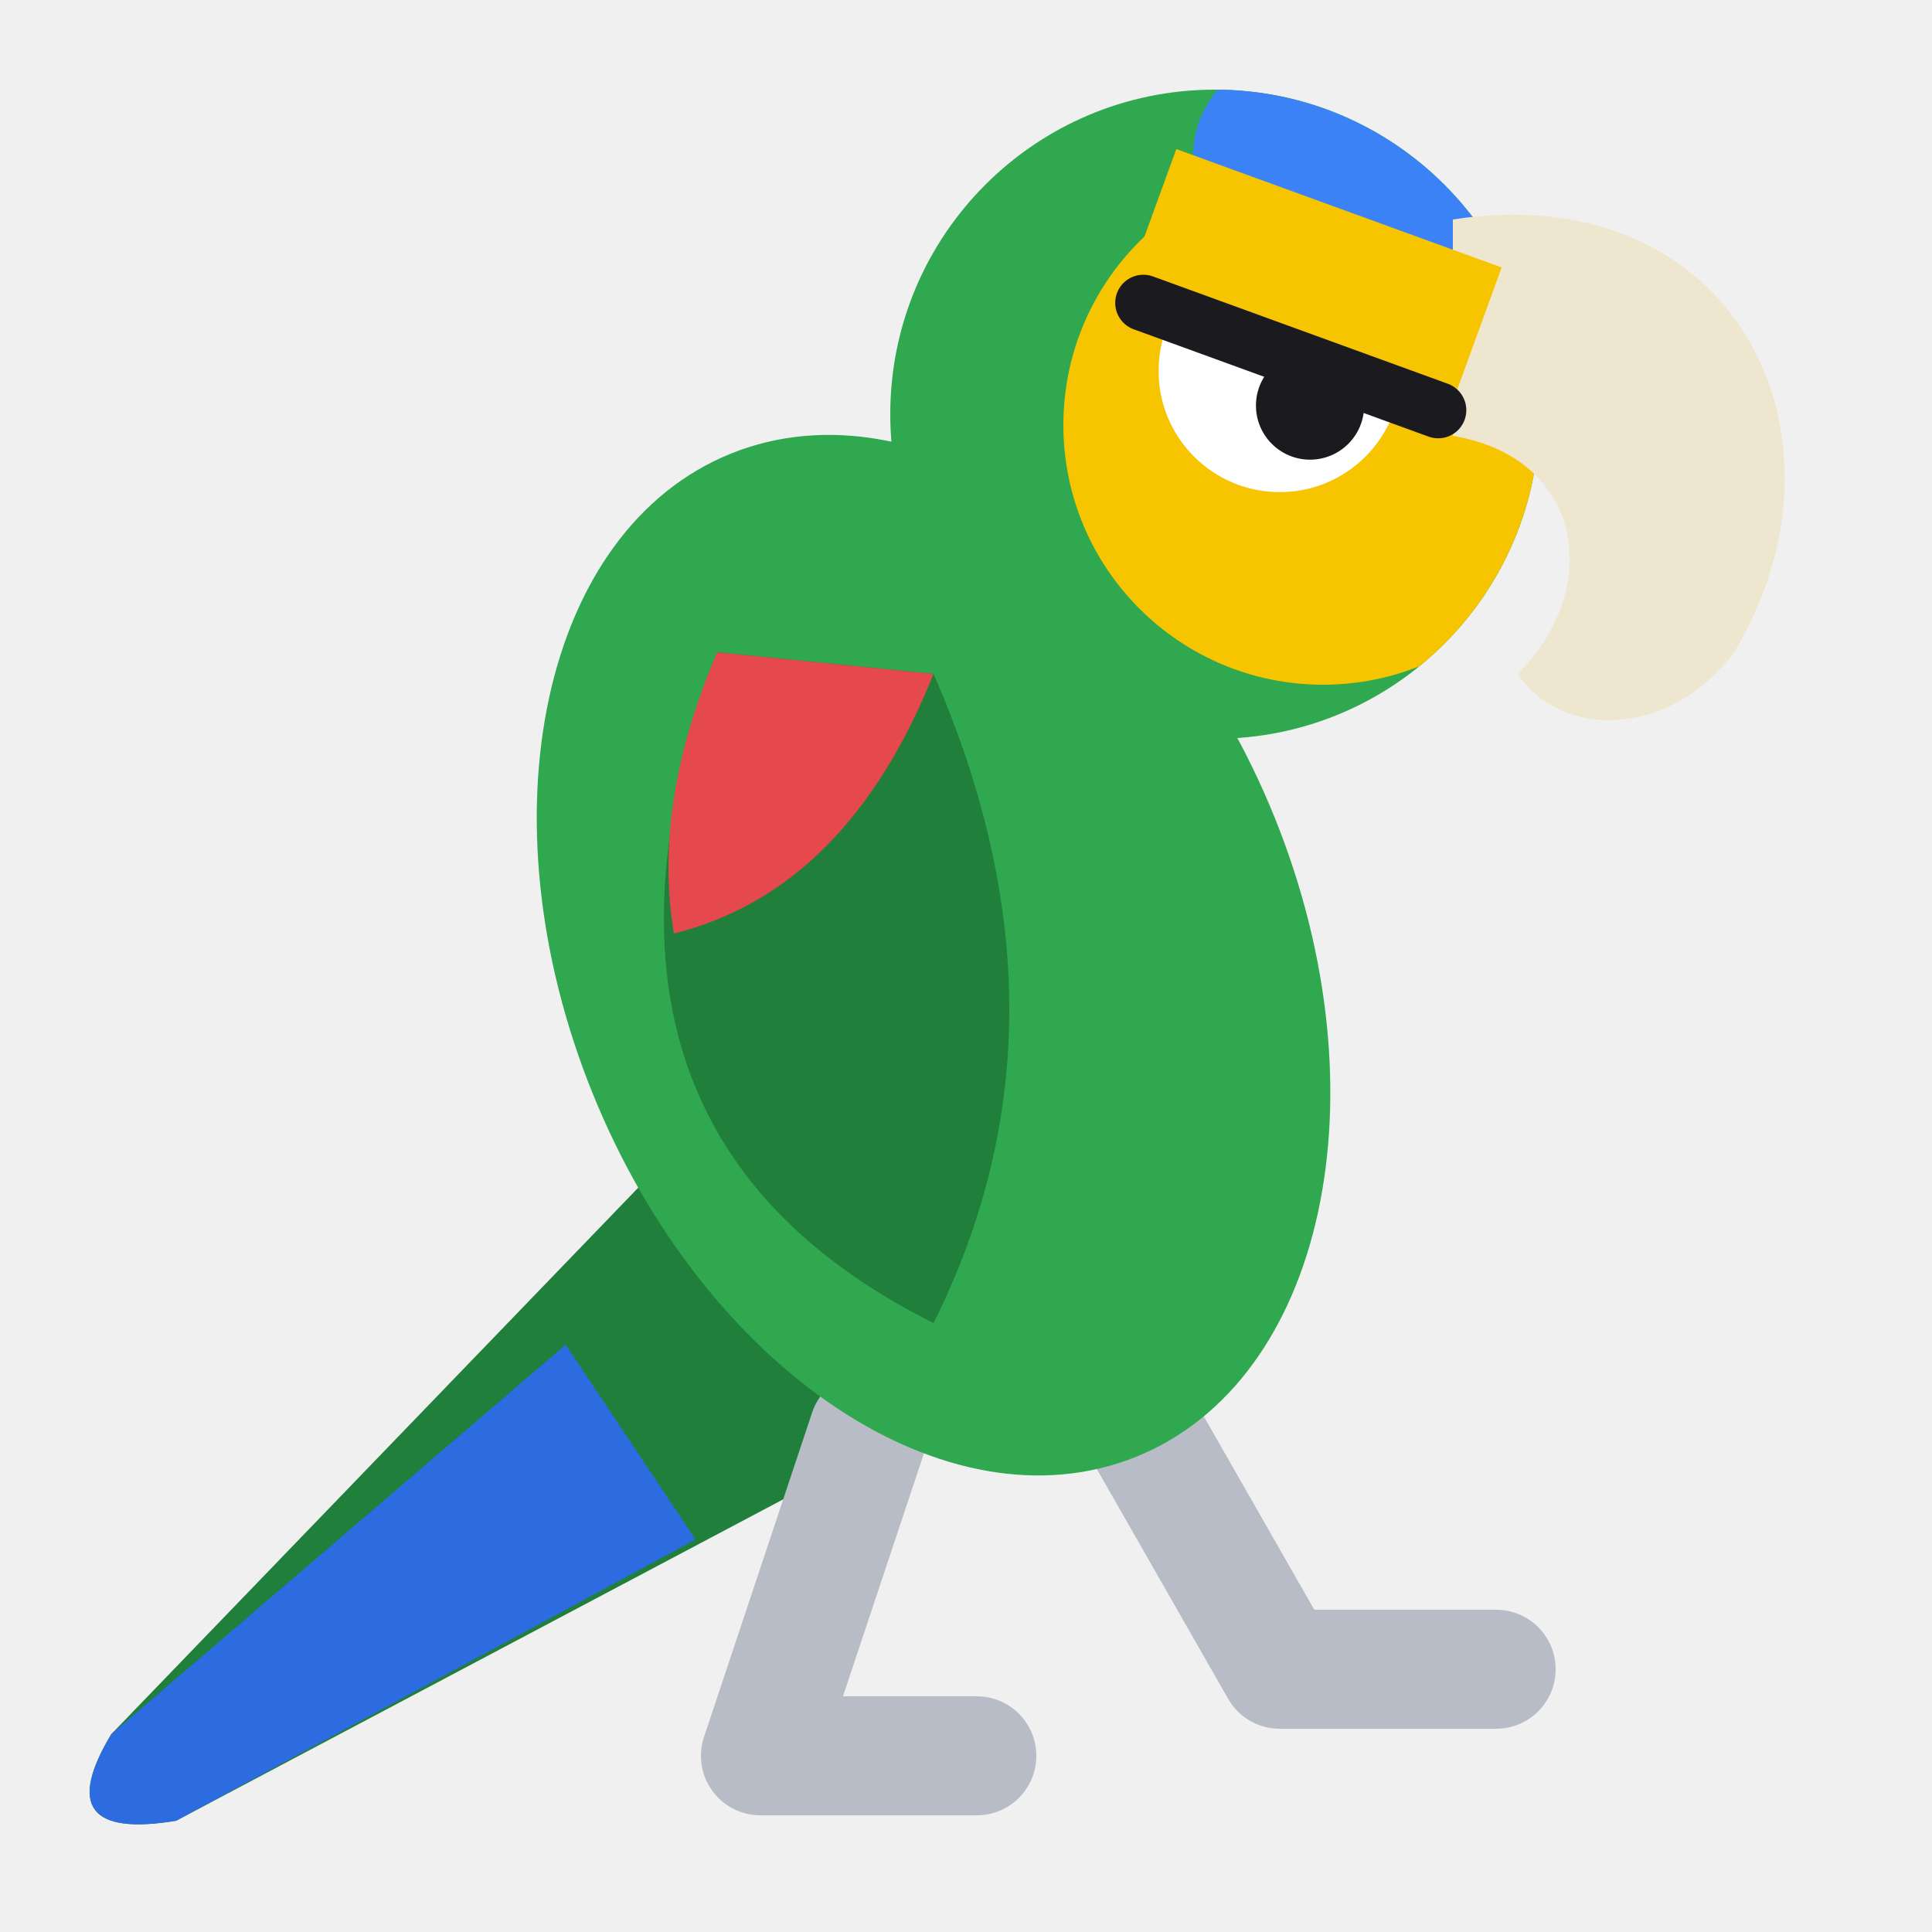
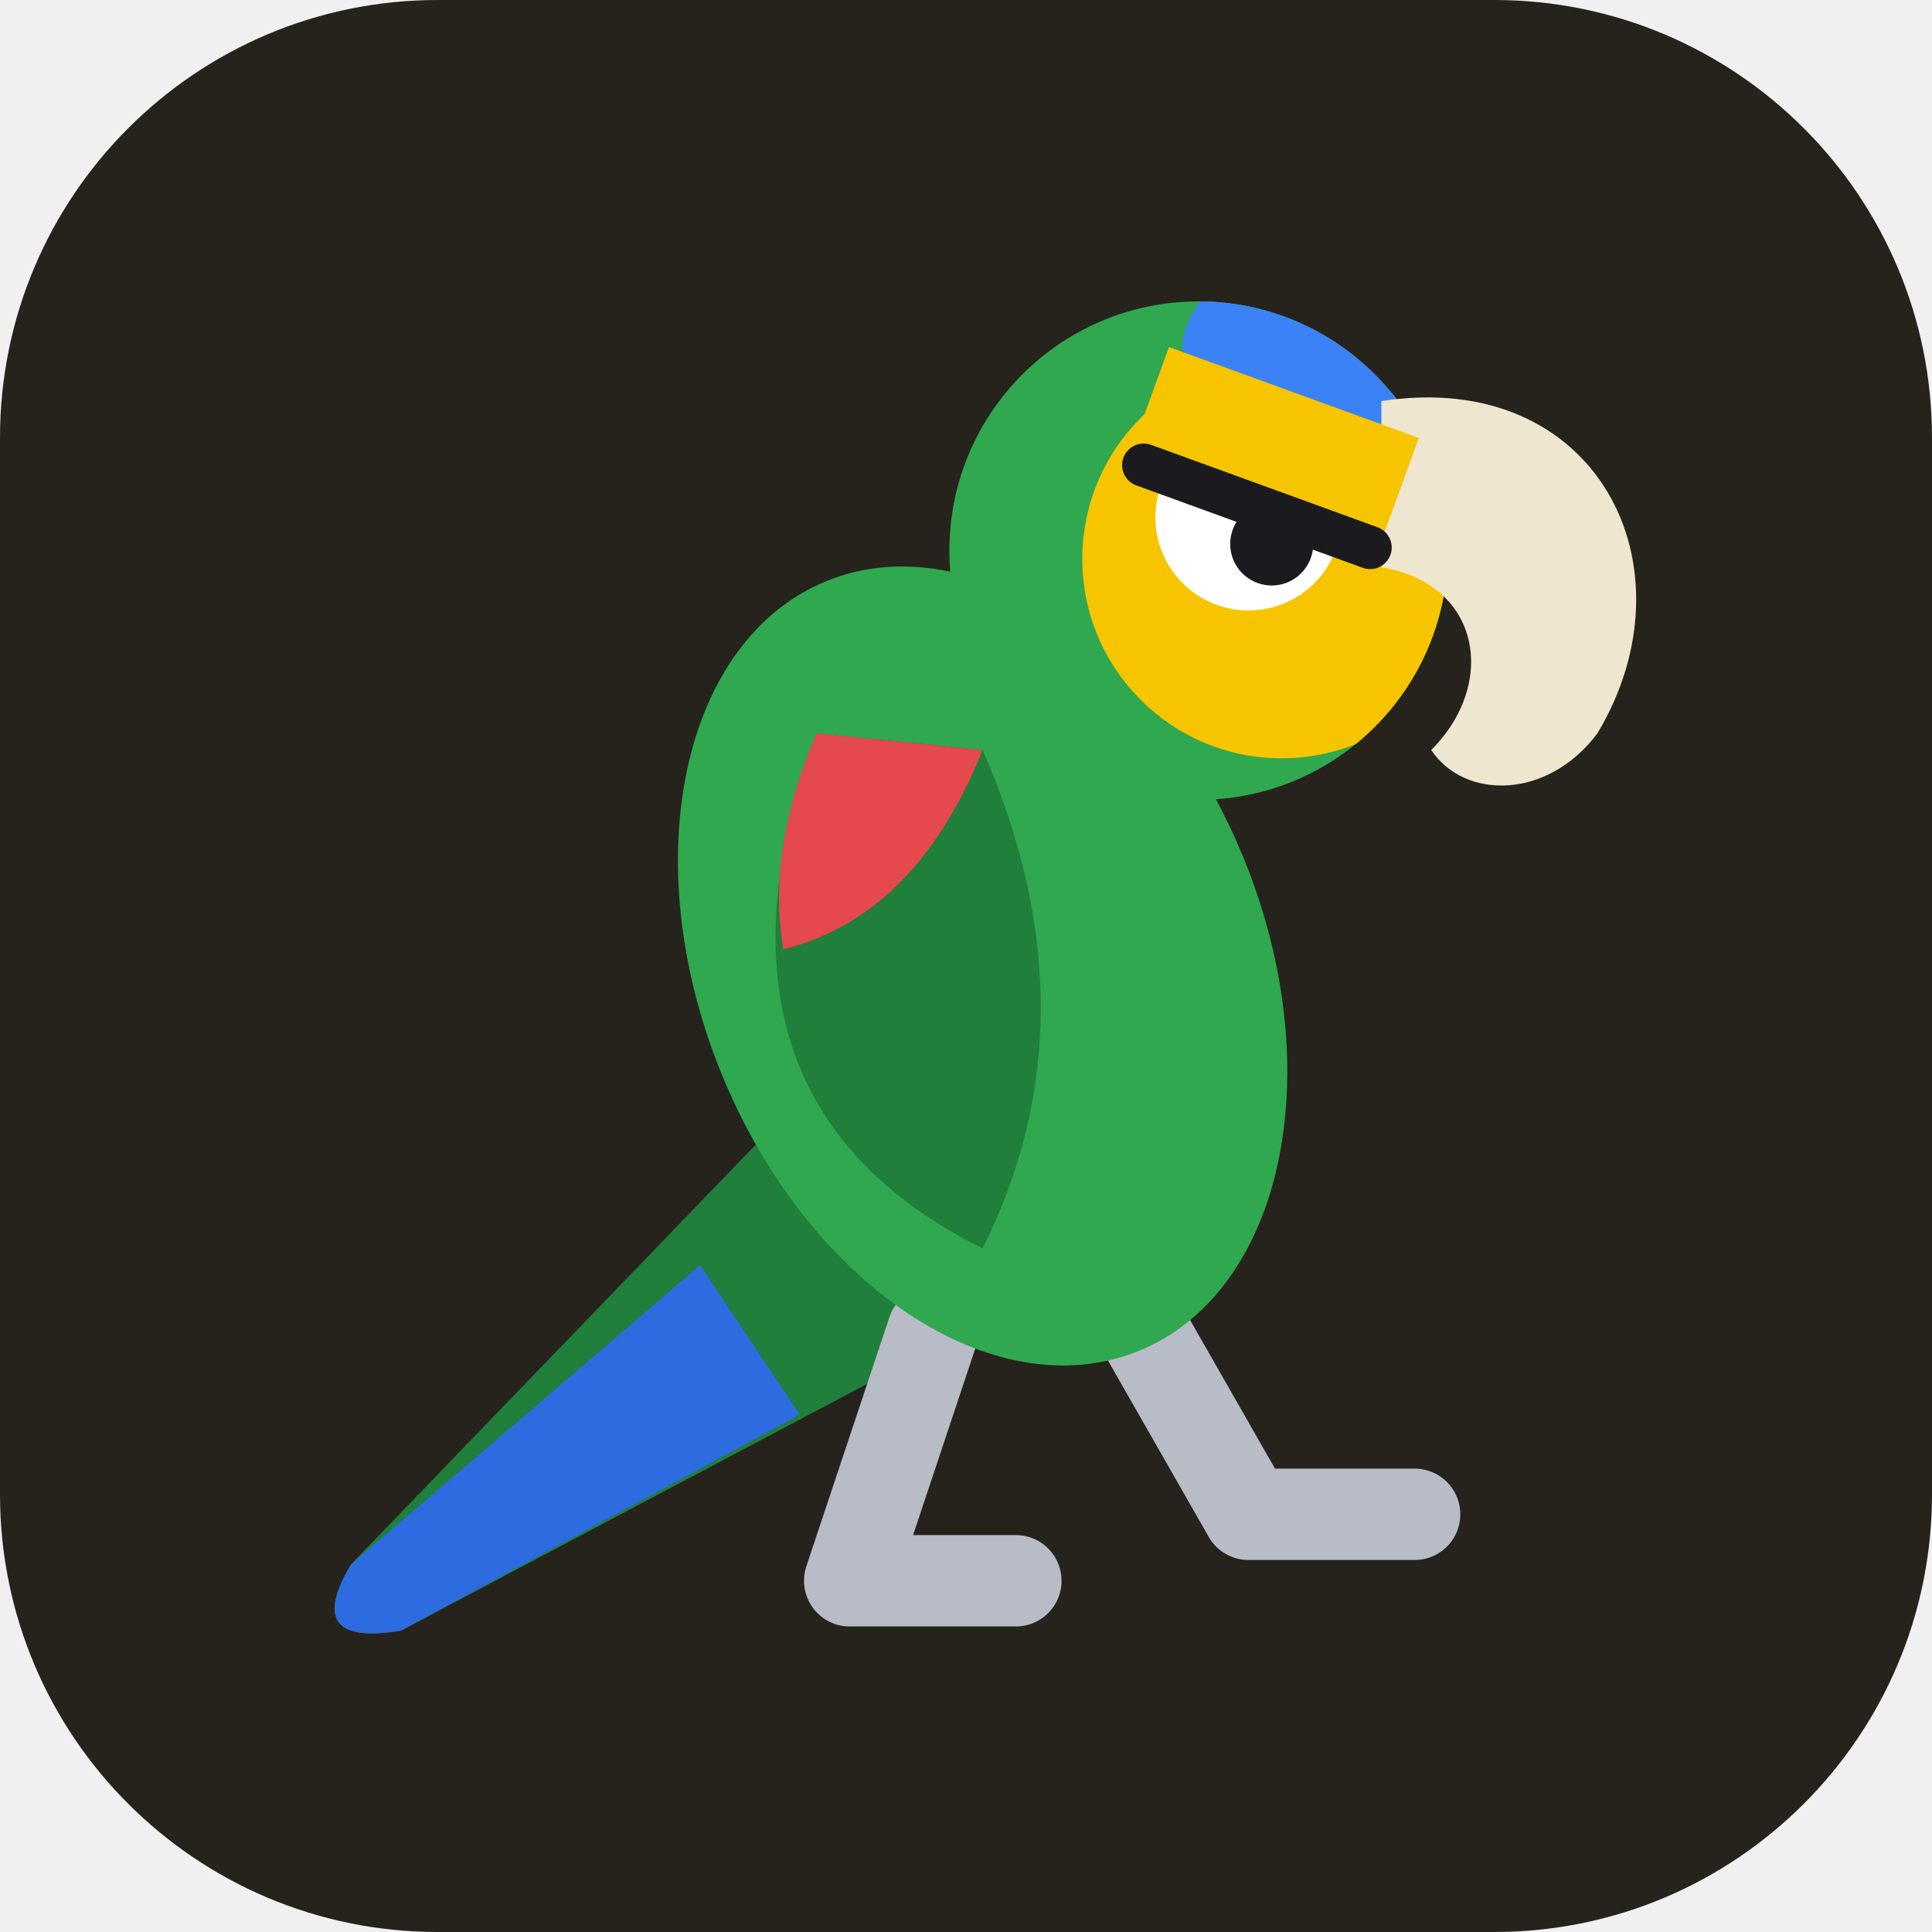
<svg xmlns="http://www.w3.org/2000/svg" viewBox="0 0 1024 1024" width="1024" height="1024">
  <defs>
    <clipPath id="head">
      <circle cx="60" cy="29" r="15" />
    </clipPath>
  </defs>
-   <g transform="scale(10.24) translate(50 50) scale(1.12) translate(-48.5 -54.5)">
+   <rect x="0" y="0" width="1024" height="1024" rx="232" fill="#26231D" />
+   <g transform="scale(10.24) translate(50 50) scale(.86) translate(-46 -54)">
    <path d="M36 62 L9 90 Q6 95 12 94 L46 76 Z" fill="#1F7F3B" />
    <path d="M30 72 L9 90 Q6 95 12 94 L36 81 Z" fill="#2D6BE0" />
    <g fill="none" stroke="#B7BCC6" stroke-width="5.5" stroke-linecap="round" stroke-linejoin="round">
      <path d="M44 76 L39 91 H49" />
      <path d="M55 73 L63 87 H73" />
    </g>
    <ellipse cx="47" cy="54" rx="17" ry="25" transform="rotate(-22 47 54)" fill="#2FA84F" />
    <path d="M37 40 Q29 62 47 71 Q54 57 47 41 Z" fill="#1F7F3B" />
    <path d="M37 40 Q34 47 35 53 Q43 51 47 41 Z" fill="#E5484D" />
    <circle cx="60" cy="29" r="15" fill="#2FA84F" />
    <g clip-path="url(#head)">
      <circle cx="65" cy="29.5" r="12" fill="#F7C500" />
      <ellipse cx="69" cy="17" rx="10" ry="6.5" fill="#3B82F6" />
    </g>
    <path d="M71 20 C84 18 90 30 84 40 C81 44 76 44 74 41 C78 37 77 31 71 30 Z" fill="#EFE6CF" />
    <circle cx="63" cy="27" r="5.6" fill="#FFFFFF" />
    <circle cx="64.4" cy="28.6" r="2.5" fill="#1B1B1F" />
    <g transform="rotate(20 63 27)">
      <rect x="55" y="19" width="16" height="7.2" fill="#F7C500" />
      <path d="M56 26.2 H70.5" stroke="#1B1B1F" stroke-width="2.6" stroke-linecap="round" />
    </g>
  </g>
</svg>
